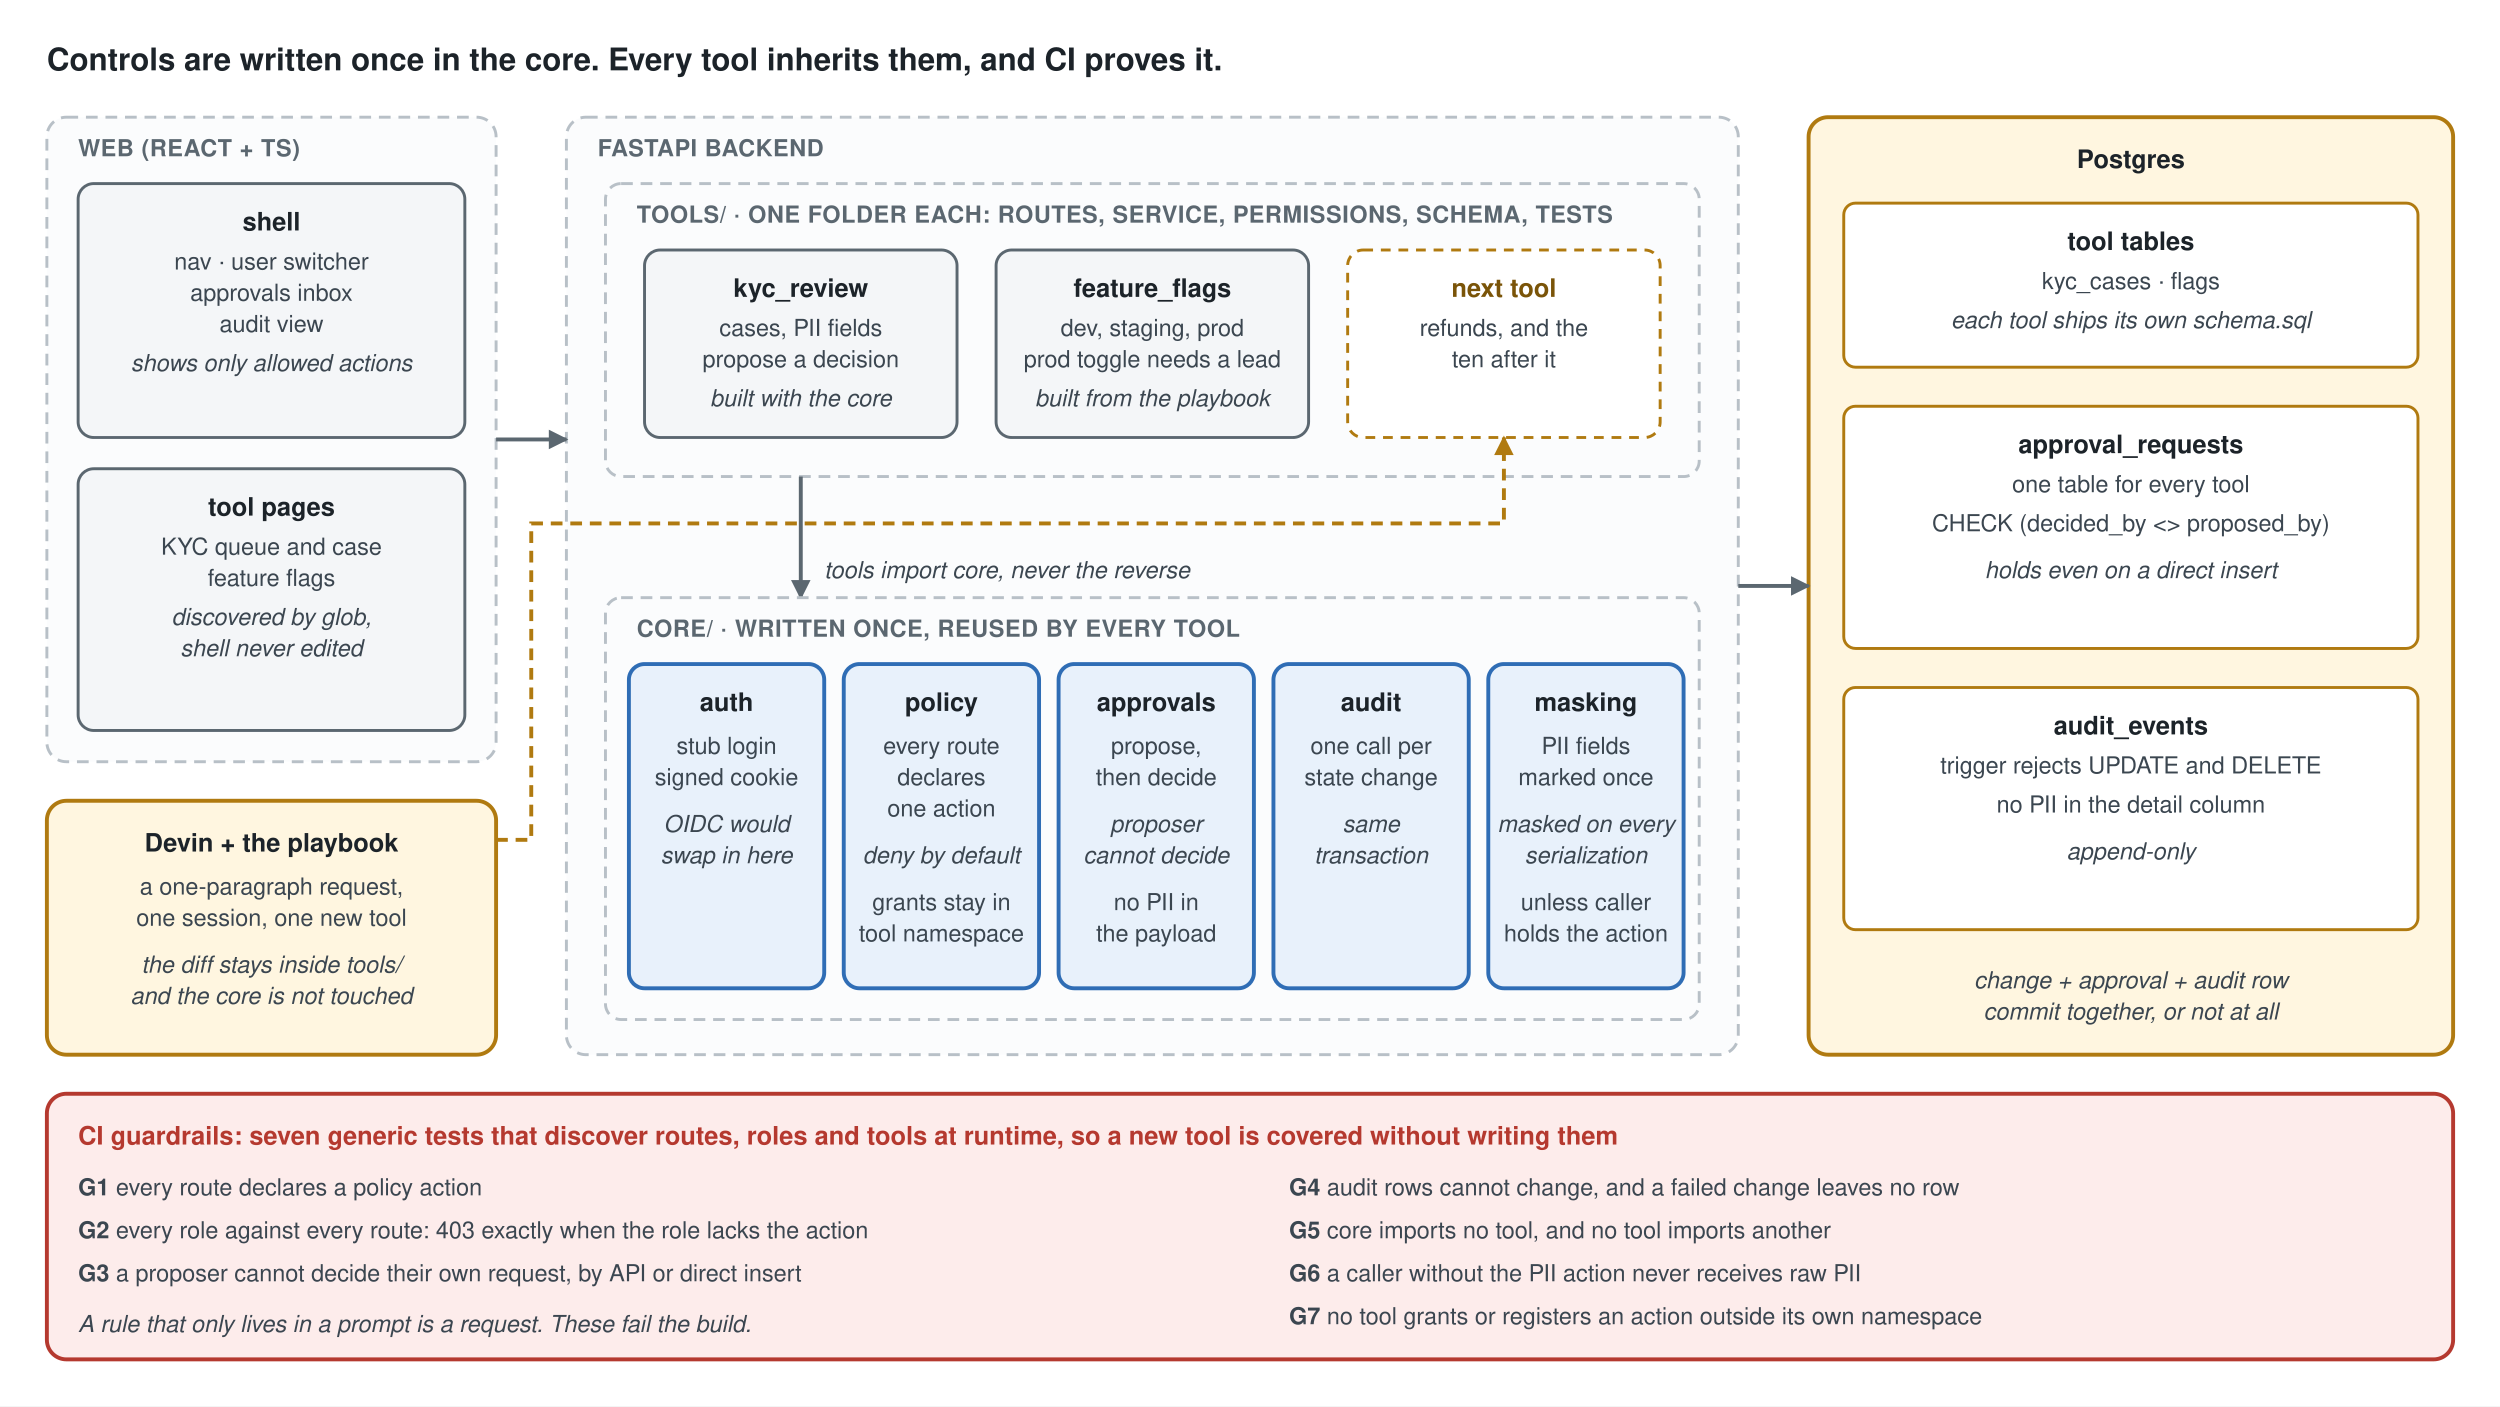
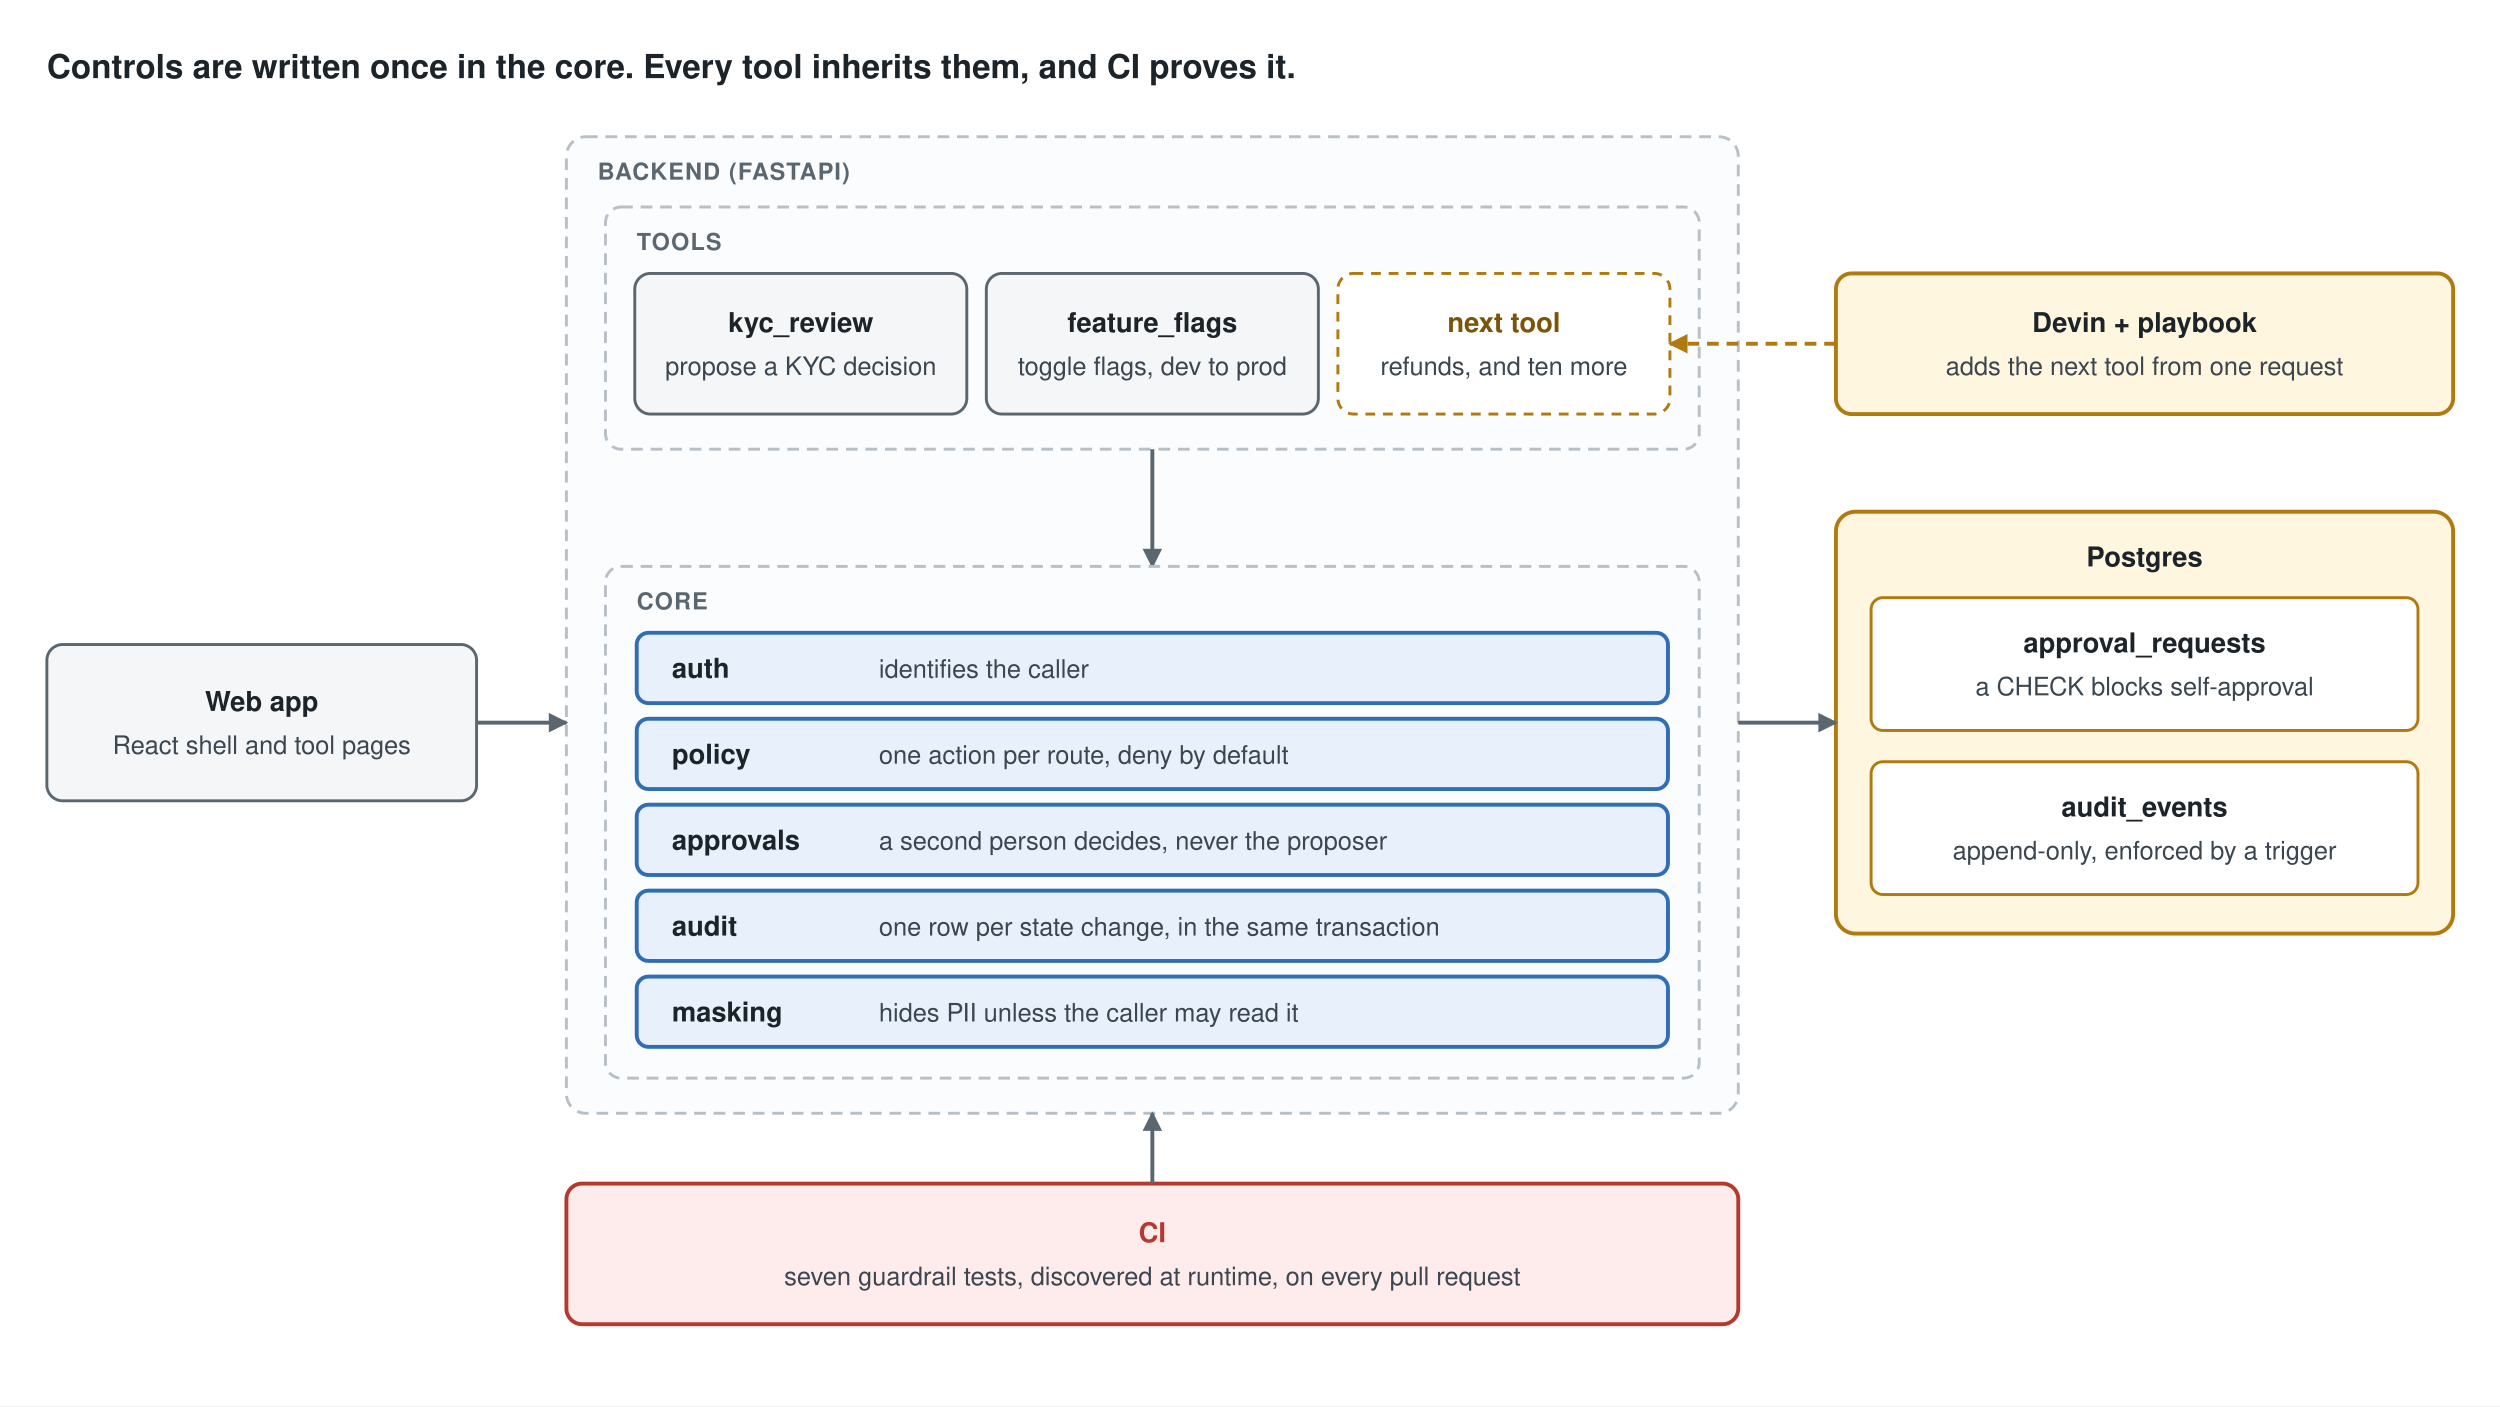
<svg xmlns="http://www.w3.org/2000/svg" viewBox="0 0 1280 720" width="1280" height="720" role="img" aria-labelledby="t d">
  <defs>
    <marker id="ah" viewBox="0 0 10 10" refX="9" refY="5" markerWidth="10" markerHeight="10" markerUnits="userSpaceOnUse" orient="auto-start-reverse">
      <path d="M0 0 L10 5 L0 10 z" fill="#5b6770" />
    </marker>
    <marker id="ad" viewBox="0 0 10 10" refX="9" refY="5" markerWidth="10" markerHeight="10" markerUnits="userSpaceOnUse" orient="auto-start-reverse">
      <path d="M0 0 L10 5 L0 10 z" fill="#b07a10" />
    </marker>
    <style>
-       text { font-family: Helvetica, Arial, sans-serif; fill: #1c2329; font-size: 13px; }
+       text { font-family: Helvetica, Arial, sans-serif; fill: #1c2329; font-size: 14px; }
      .b { font-weight: 700; }
-       .s { font-size: 12px; fill: #3b4650; }
-       .it { font-size: 12px; fill: #3b4650; font-style: italic; }
-       .zl { font-size: 12px; fill: #5b6770; font-weight: 700; letter-spacing: .3px; }
+       .s { font-size: 13px; fill: #3b4650; }
+       .zl { font-size: 12px; fill: #5b6770; font-weight: 700; letter-spacing: .6px; }
      .zone { fill: #fbfcfd; stroke: #b8c0c7; stroke-width: 1.5; stroke-dasharray: 6 4; }
      .edge { fill: #f4f6f8; stroke: #5b6770; stroke-width: 1.5; }
      .ghost { fill: #ffffff; stroke: #b07a10; stroke-width: 1.5; stroke-dasharray: 5 4; }
      .enf { fill: #e8f1fb; stroke: #2f6db5; stroke-width: 2; }
      .store { fill: #fff6e0; stroke: #b07a10; stroke-width: 2; }
      .inner { fill: #ffffff; stroke: #b07a10; stroke-width: 1.5; }
      .gate { fill: #fdeceb; stroke: #b5392f; stroke-width: 2; }
      .ar { fill: none; stroke: #5b6770; stroke-width: 2; marker-end: url(#ah); }
      .dv { fill: none; stroke: #b07a10; stroke-width: 2; stroke-dasharray: 6 4; marker-end: url(#ad); }
    </style>
  </defs>
  <rect width="1280" height="720" fill="#ffffff" />
-   <text class="b" x="24" y="36" style="font-size:16px">Controls are written once in the core. Every tool inherits them, and CI proves it.</text>
-   <rect class="zone" x="24" y="60" width="230" height="330" rx="10" />
-   <text class="zl" x="40" y="80">WEB (REACT + TS)</text>
-   <rect class="edge" x="40" y="94" width="198" height="130" rx="8" />
-   <text class="b" x="139" y="118" text-anchor="middle">shell</text>
-   <text class="s" x="139" y="138" text-anchor="middle">nav · user switcher</text>
-   <text class="s" x="139" y="154" text-anchor="middle">approvals inbox</text>
-   <text class="s" x="139" y="170" text-anchor="middle">audit view</text>
-   <text class="it" x="139" y="190" text-anchor="middle">shows only allowed actions</text>
-   <rect class="edge" x="40" y="240" width="198" height="134" rx="8" />
-   <text class="b" x="139" y="264" text-anchor="middle">tool pages</text>
-   <text class="s" x="139" y="284" text-anchor="middle">KYC queue and case</text>
-   <text class="s" x="139" y="300" text-anchor="middle">feature flags</text>
-   <text class="it" x="139" y="320" text-anchor="middle">discovered by glob,</text>
-   <text class="it" x="139" y="336" text-anchor="middle">shell never edited</text>
-   <rect class="zone" x="290" y="60" width="600" height="480" rx="10" />
-   <text class="zl" x="306" y="80">FASTAPI BACKEND</text>
-   <rect class="zone" x="310" y="94" width="560" height="150" rx="8" />
-   <text class="zl" x="326" y="114">TOOLS/ · ONE FOLDER EACH: ROUTES, SERVICE, PERMISSIONS, SCHEMA, TESTS</text>
-   <rect class="edge" x="330" y="128" width="160" height="96" rx="8" />
-   <text class="b" x="410" y="152" text-anchor="middle">kyc_review</text>
-   <text class="s" x="410" y="172" text-anchor="middle">cases, PII fields</text>
-   <text class="s" x="410" y="188" text-anchor="middle">propose a decision</text>
-   <text class="it" x="410" y="208" text-anchor="middle">built with the core</text>
-   <rect class="edge" x="510" y="128" width="160" height="96" rx="8" />
-   <text class="b" x="590" y="152" text-anchor="middle">feature_flags</text>
-   <text class="s" x="590" y="172" text-anchor="middle">dev, staging, prod</text>
-   <text class="s" x="590" y="188" text-anchor="middle">prod toggle needs a lead</text>
-   <text class="it" x="590" y="208" text-anchor="middle">built from the playbook</text>
-   <rect class="ghost" x="690" y="128" width="160" height="96" rx="8" />
-   <text class="b" x="770" y="152" text-anchor="middle" style="fill:#7a5408">next tool</text>
-   <text class="s" x="770" y="172" text-anchor="middle">refunds, and the</text>
-   <text class="s" x="770" y="188" text-anchor="middle">ten after it</text>
-   <path class="ar" d="M410 244 V306" />
-   <text class="it" x="422" y="296">tools import core, never the reverse</text>
-   <rect class="zone" x="310" y="306" width="560" height="216" rx="8" />
-   <text class="zl" x="326" y="326">CORE/ · WRITTEN ONCE, REUSED BY EVERY TOOL</text>
-   <g>
-     <rect class="enf" x="322" y="340" width="100" height="166" rx="8" />
-     <text class="b" x="372" y="364" text-anchor="middle">auth</text>
-     <text class="s" x="372" y="386" text-anchor="middle">stub login</text>
-     <text class="s" x="372" y="402" text-anchor="middle">signed cookie</text>
-     <text class="it" x="372" y="426" text-anchor="middle">OIDC would</text>
-     <text class="it" x="372" y="442" text-anchor="middle">swap in here</text>
-     <rect class="enf" x="432" y="340" width="100" height="166" rx="8" />
-     <text class="b" x="482" y="364" text-anchor="middle">policy</text>
-     <text class="s" x="482" y="386" text-anchor="middle">every route</text>
-     <text class="s" x="482" y="402" text-anchor="middle">declares</text>
-     <text class="s" x="482" y="418" text-anchor="middle">one action</text>
-     <text class="it" x="482" y="442" text-anchor="middle">deny by default</text>
-     <text class="s" x="482" y="466" text-anchor="middle">grants stay in</text>
-     <text class="s" x="482" y="482" text-anchor="middle">tool namespace</text>
-     <rect class="enf" x="542" y="340" width="100" height="166" rx="8" />
-     <text class="b" x="592" y="364" text-anchor="middle">approvals</text>
-     <text class="s" x="592" y="386" text-anchor="middle">propose,</text>
-     <text class="s" x="592" y="402" text-anchor="middle">then decide</text>
-     <text class="it" x="592" y="426" text-anchor="middle">proposer</text>
-     <text class="it" x="592" y="442" text-anchor="middle">cannot decide</text>
-     <text class="s" x="592" y="466" text-anchor="middle">no PII in</text>
-     <text class="s" x="592" y="482" text-anchor="middle">the payload</text>
-     <rect class="enf" x="652" y="340" width="100" height="166" rx="8" />
-     <text class="b" x="702" y="364" text-anchor="middle">audit</text>
-     <text class="s" x="702" y="386" text-anchor="middle">one call per</text>
-     <text class="s" x="702" y="402" text-anchor="middle">state change</text>
-     <text class="it" x="702" y="426" text-anchor="middle">same</text>
-     <text class="it" x="702" y="442" text-anchor="middle">transaction</text>
-     <rect class="enf" x="762" y="340" width="100" height="166" rx="8" />
-     <text class="b" x="812" y="364" text-anchor="middle">masking</text>
-     <text class="s" x="812" y="386" text-anchor="middle">PII fields</text>
-     <text class="s" x="812" y="402" text-anchor="middle">marked once</text>
-     <text class="it" x="812" y="426" text-anchor="middle">masked on every</text>
-     <text class="it" x="812" y="442" text-anchor="middle">serialization</text>
-     <text class="s" x="812" y="466" text-anchor="middle">unless caller</text>
-     <text class="s" x="812" y="482" text-anchor="middle">holds the action</text>
-   </g>
-   <rect class="store" x="926" y="60" width="330" height="480" rx="10" />
-   <text class="b" x="1091" y="86" text-anchor="middle">Postgres</text>
-   <rect class="inner" x="944" y="104" width="294" height="84" rx="6" />
-   <text class="b" x="1091" y="128" text-anchor="middle">tool tables</text>
-   <text class="s" x="1091" y="148" text-anchor="middle">kyc_cases · flags</text>
-   <text class="it" x="1091" y="168" text-anchor="middle">each tool ships its own schema.sql</text>
-   <rect class="inner" x="944" y="208" width="294" height="124" rx="6" />
-   <text class="b" x="1091" y="232" text-anchor="middle">approval_requests</text>
-   <text class="s" x="1091" y="252" text-anchor="middle">one table for every tool</text>
-   <text class="s" x="1091" y="272" text-anchor="middle">CHECK (decided_by &lt;&gt; proposed_by)</text>
-   <text class="it" x="1091" y="296" text-anchor="middle">holds even on a direct insert</text>
-   <rect class="inner" x="944" y="352" width="294" height="124" rx="6" />
-   <text class="b" x="1091" y="376" text-anchor="middle">audit_events</text>
-   <text class="s" x="1091" y="396" text-anchor="middle">trigger rejects UPDATE and DELETE</text>
-   <text class="s" x="1091" y="416" text-anchor="middle">no PII in the detail column</text>
-   <text class="it" x="1091" y="440" text-anchor="middle">append-only</text>
-   <text class="it" x="1091" y="506" text-anchor="middle">change + approval + audit row</text>
-   <text class="it" x="1091" y="522" text-anchor="middle">commit together, or not at all</text>
-   <path class="ar" d="M254 225 H290" />
-   <path class="ar" d="M890 300 H926" />
-   <rect class="store" x="24" y="410" width="230" height="130" rx="10" />
-   <text class="b" x="139" y="436" text-anchor="middle">Devin + the playbook</text>
-   <text class="s" x="139" y="458" text-anchor="middle">a one-paragraph request,</text>
-   <text class="s" x="139" y="474" text-anchor="middle">one session, one new tool</text>
-   <text class="it" x="139" y="498" text-anchor="middle">the diff stays inside tools/</text>
-   <text class="it" x="139" y="514" text-anchor="middle">and the core is not touched</text>
-   <path class="dv" d="M254 430 H272 V268 H770 V224" />
-   <rect class="gate" x="24" y="560" width="1232" height="136" rx="10" />
-   <text class="b" x="40" y="586" style="fill:#b5392f">CI guardrails: seven generic tests that discover routes, roles and tools at runtime, so a new tool is covered without writing them</text>
-   <text class="s" x="40" y="612">
-     <tspan class="b">G1</tspan>  every route declares a policy action</text>
-   <text class="s" x="40" y="634">
-     <tspan class="b">G2</tspan>  every role against every route: 403 exactly when the role lacks the action</text>
-   <text class="s" x="40" y="656">
-     <tspan class="b">G3</tspan>  a proposer cannot decide their own request, by API or direct insert</text>
-   <text class="s" x="660" y="612">
-     <tspan class="b">G4</tspan>  audit rows cannot change, and a failed change leaves no row</text>
-   <text class="s" x="660" y="634">
-     <tspan class="b">G5</tspan>  core imports no tool, and no tool imports another</text>
-   <text class="s" x="660" y="656">
-     <tspan class="b">G6</tspan>  a caller without the PII action never receives raw PII</text>
-   <text class="s" x="660" y="678">
-     <tspan class="b">G7</tspan>  no tool grants or registers an action outside its own namespace</text>
-   <text class="it" x="40" y="682">A rule that only lives in a prompt is a request. These fail the build.</text>
+   <text class="b" x="24" y="40" style="font-size:17px">Controls are written once in the core. Every tool inherits them, and CI proves it.</text>
+   <rect class="edge" x="24" y="330" width="220" height="80" rx="8" />
+   <text class="b" x="134" y="364" text-anchor="middle">Web app</text>
+   <text class="s" x="134" y="386" text-anchor="middle">React shell and tool pages</text>
+   <rect class="zone" x="290" y="70" width="600" height="500" rx="10" />
+   <text class="zl" x="306" y="92">BACKEND (FASTAPI)</text>
+   <rect class="zone" x="310" y="106" width="560" height="124" rx="8" />
+   <text class="zl" x="326" y="128">TOOLS</text>
+   <rect class="edge" x="325" y="140" width="170" height="72" rx="8" />
+   <text class="b" x="410" y="170" text-anchor="middle">kyc_review</text>
+   <text class="s" x="410" y="192" text-anchor="middle">propose a KYC decision</text>
+   <rect class="edge" x="505" y="140" width="170" height="72" rx="8" />
+   <text class="b" x="590" y="170" text-anchor="middle">feature_flags</text>
+   <text class="s" x="590" y="192" text-anchor="middle">toggle flags, dev to prod</text>
+   <rect class="ghost" x="685" y="140" width="170" height="72" rx="8" />
+   <text class="b" x="770" y="170" text-anchor="middle" style="fill:#7a5408">next tool</text>
+   <text class="s" x="770" y="192" text-anchor="middle">refunds, and ten more</text>
+   <path class="ar" d="M590 230 V290" />
+   <rect class="zone" x="310" y="290" width="560" height="262" rx="8" />
+   <text class="zl" x="326" y="312">CORE</text>
+   <rect class="enf" x="326" y="324" width="528" height="36" rx="6" />
+   <text class="b" x="344" y="347">auth</text>
+   <text class="s" x="450" y="347">identifies the caller</text>
+   <rect class="enf" x="326" y="368" width="528" height="36" rx="6" />
+   <text class="b" x="344" y="391">policy</text>
+   <text class="s" x="450" y="391">one action per route, deny by default</text>
+   <rect class="enf" x="326" y="412" width="528" height="36" rx="6" />
+   <text class="b" x="344" y="435">approvals</text>
+   <text class="s" x="450" y="435">a second person decides, never the proposer</text>
+   <rect class="enf" x="326" y="456" width="528" height="36" rx="6" />
+   <text class="b" x="344" y="479">audit</text>
+   <text class="s" x="450" y="479">one row per state change, in the same transaction</text>
+   <rect class="enf" x="326" y="500" width="528" height="36" rx="6" />
+   <text class="b" x="344" y="523">masking</text>
+   <text class="s" x="450" y="523">hides PII unless the caller may read it</text>
+   <rect class="store" x="940" y="140" width="316" height="72" rx="8" />
+   <text class="b" x="1098" y="170" text-anchor="middle">Devin + playbook</text>
+   <text class="s" x="1098" y="192" text-anchor="middle">adds the next tool from one request</text>
+   <path class="dv" d="M940 176 H855" />
+   <rect class="store" x="940" y="262" width="316" height="216" rx="10" />
+   <text class="b" x="1098" y="290" text-anchor="middle">Postgres</text>
+   <rect class="inner" x="958" y="306" width="280" height="68" rx="6" />
+   <text class="b" x="1098" y="334" text-anchor="middle">approval_requests</text>
+   <text class="s" x="1098" y="356" text-anchor="middle">a CHECK blocks self-approval</text>
+   <rect class="inner" x="958" y="390" width="280" height="68" rx="6" />
+   <text class="b" x="1098" y="418" text-anchor="middle">audit_events</text>
+   <text class="s" x="1098" y="440" text-anchor="middle">append-only, enforced by a trigger</text>
+   <path class="ar" d="M244 370 H290" />
+   <path class="ar" d="M890 370 H940" />
+   <rect class="gate" x="290" y="606" width="600" height="72" rx="8" />
+   <text class="b" x="590" y="636" text-anchor="middle" style="fill:#b5392f">CI</text>
+   <text class="s" x="590" y="658" text-anchor="middle">seven guardrail tests, discovered at runtime, on every pull request</text>
+   <path class="ar" d="M590 606 V570" />
</svg>
